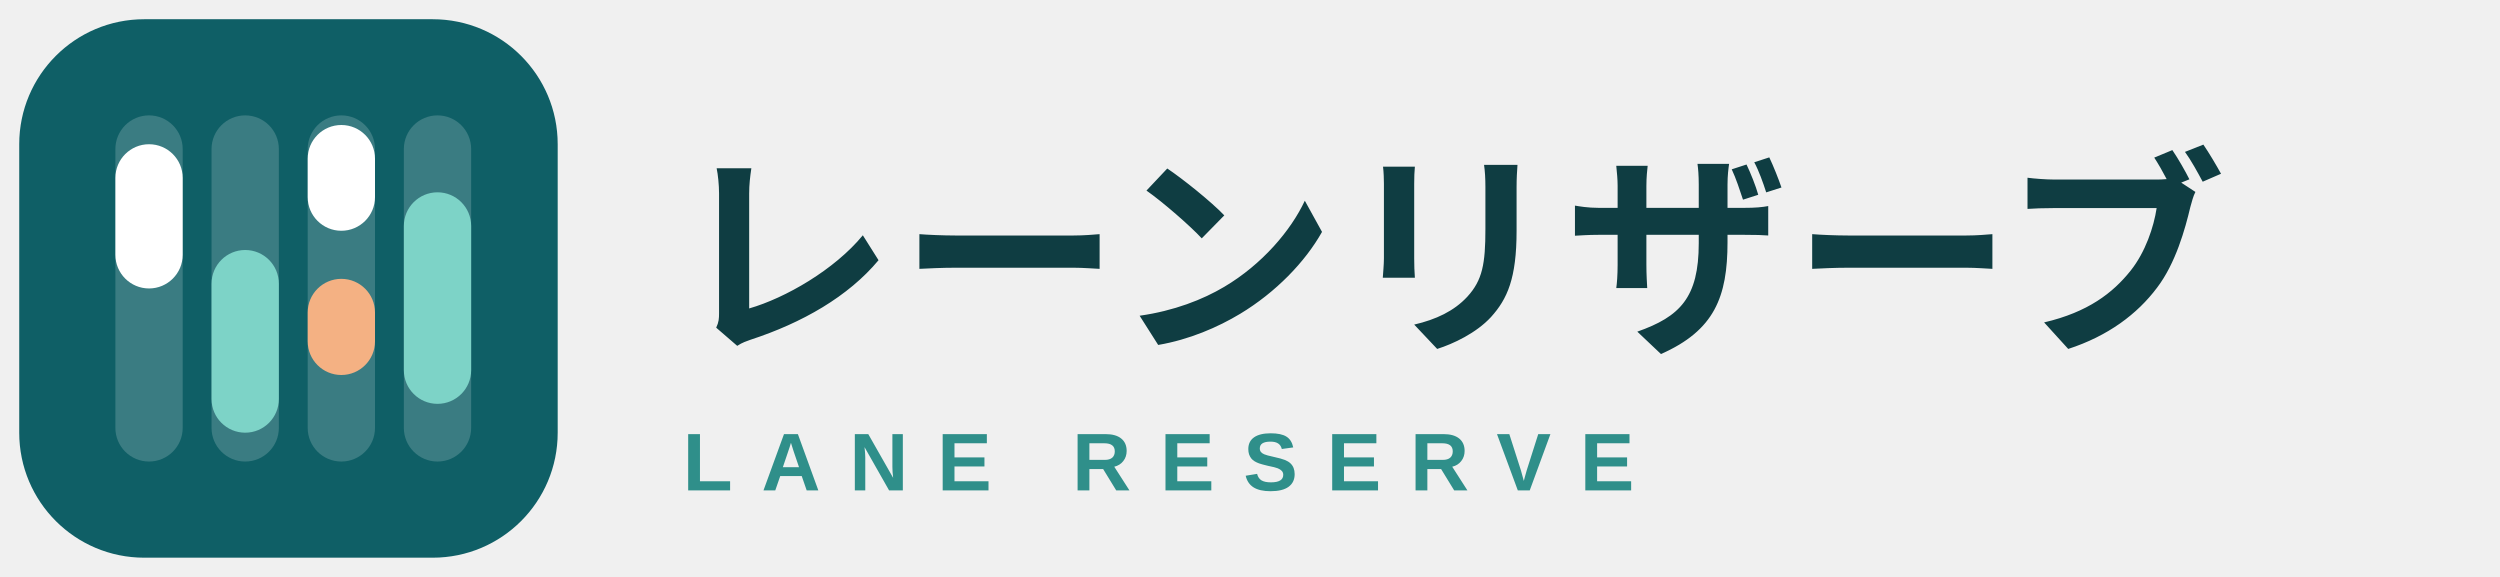
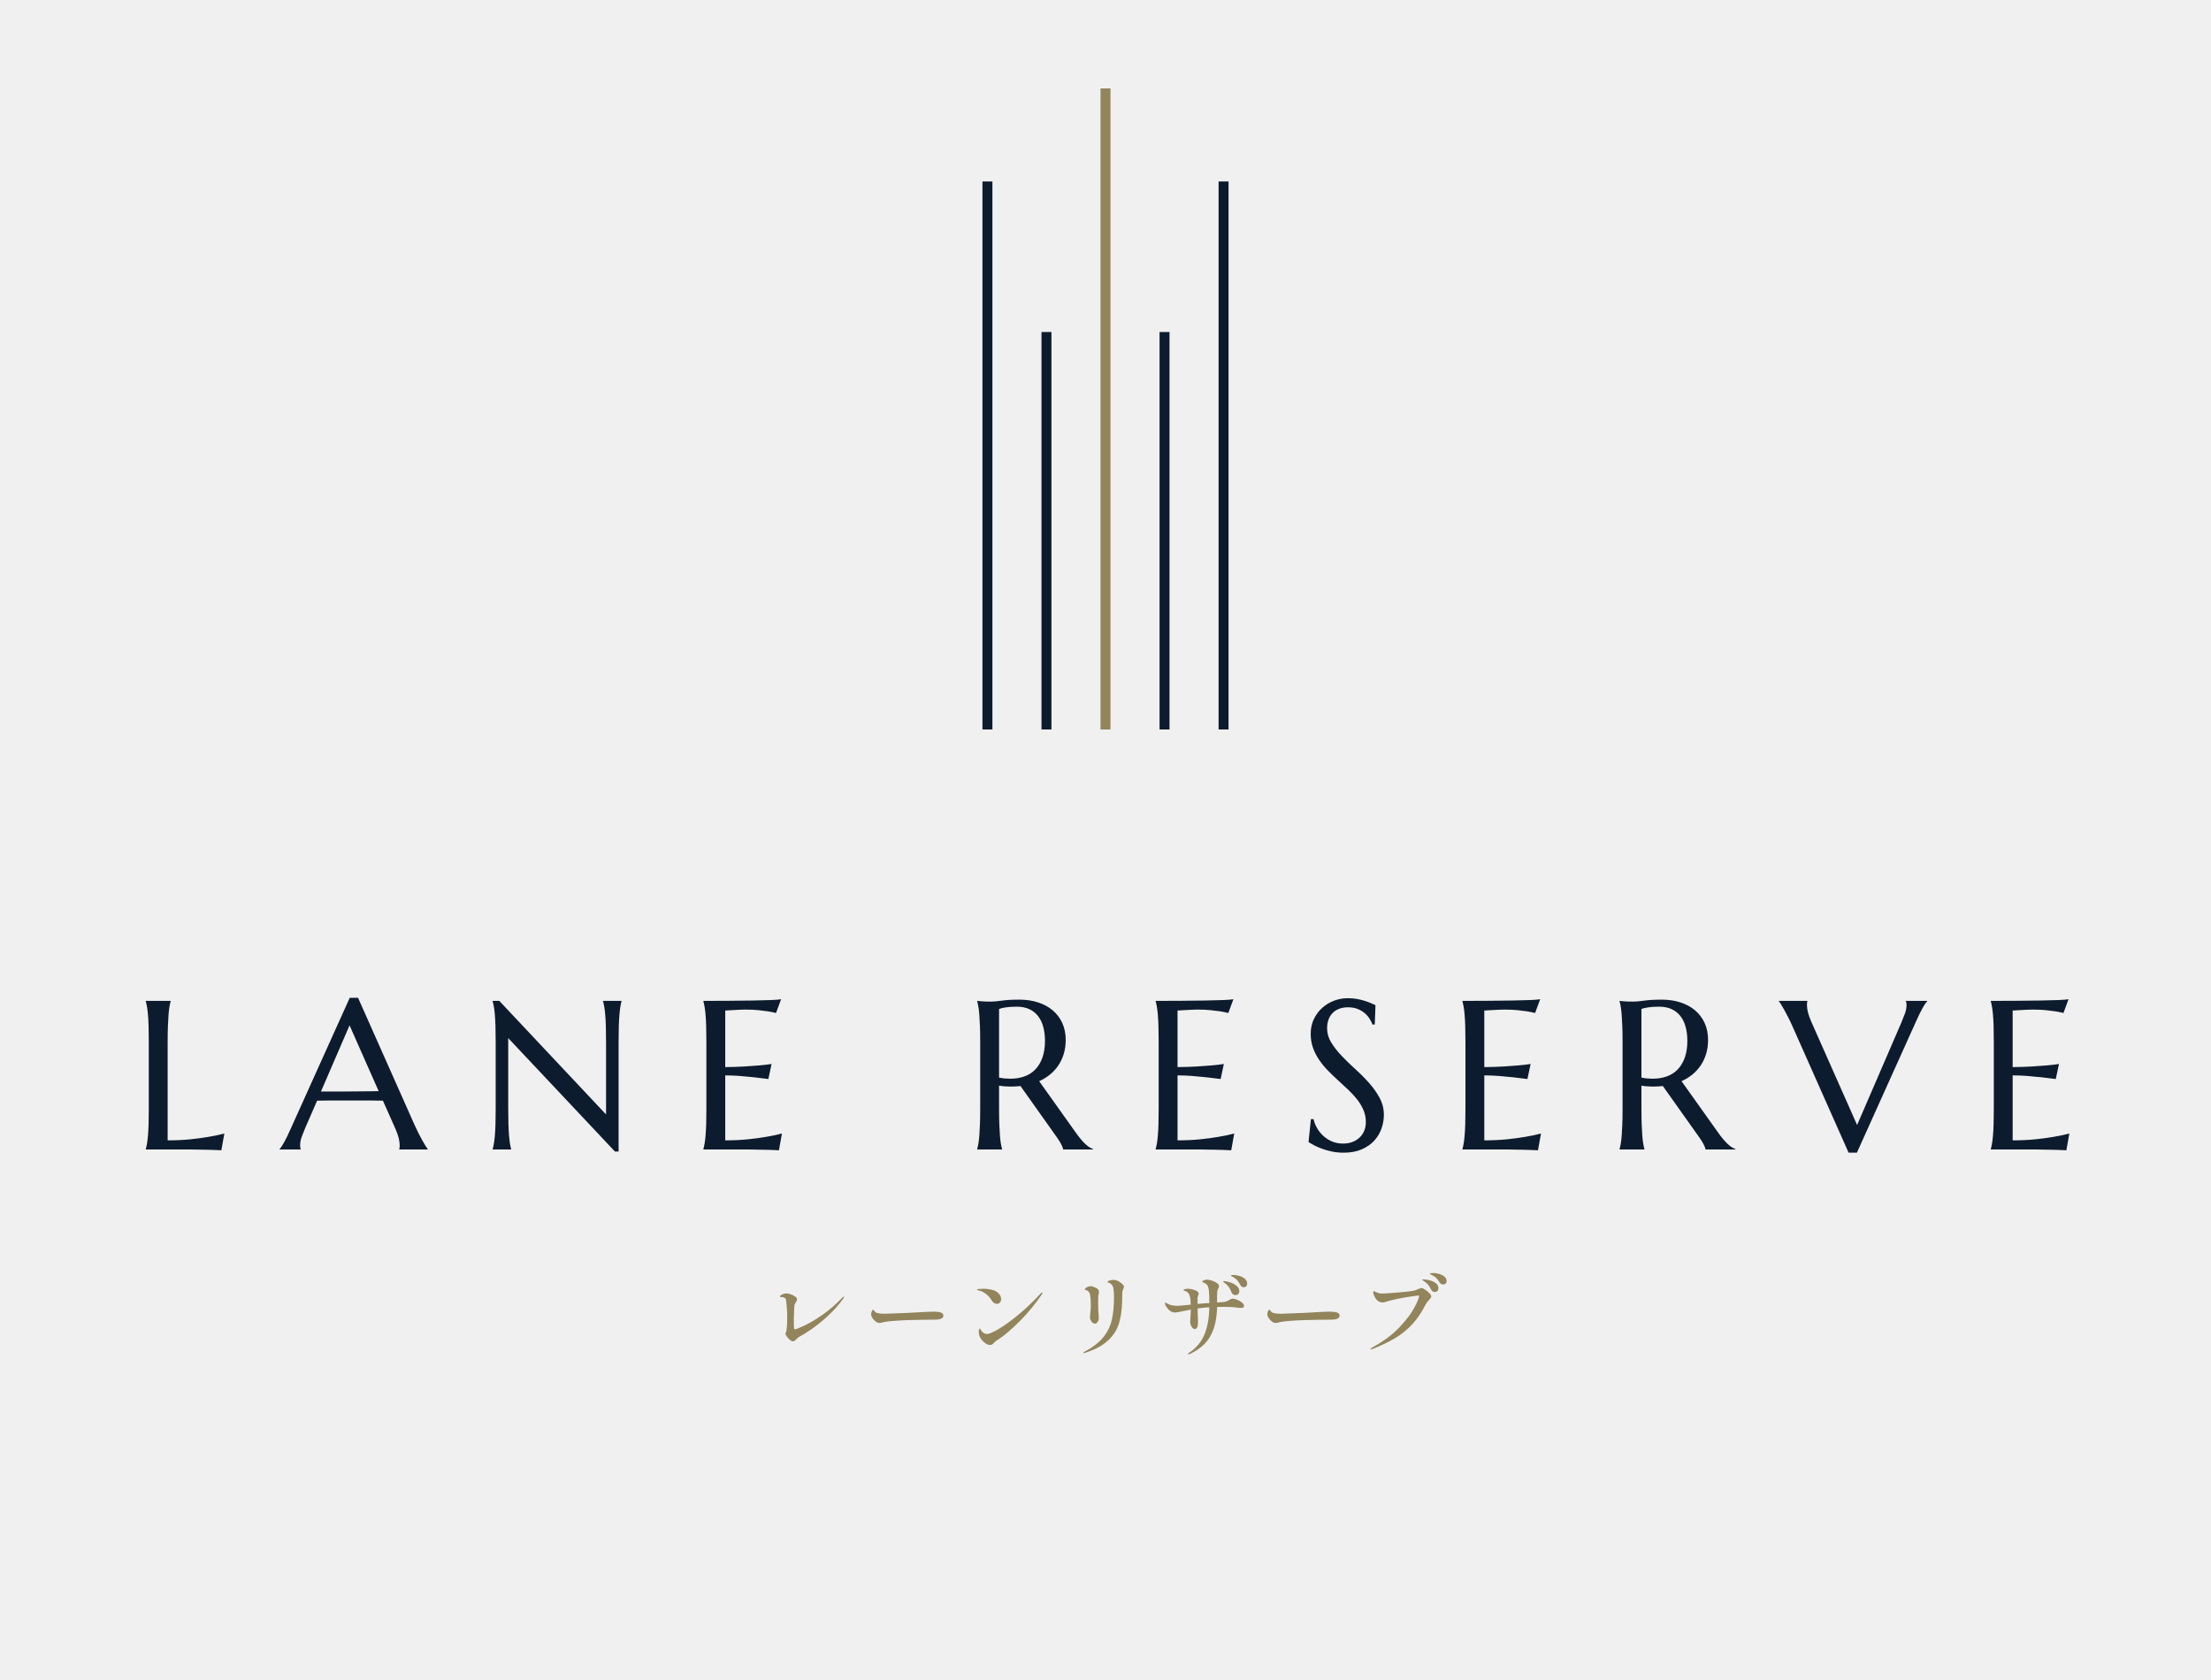
- <svg xmlns="http://www.w3.org/2000/svg" viewBox="0 0 520 120" role="img" aria-label="レーンリザーブ Lane Reserve">
-   <g transform="translate(0,0)">
-     <rect x="4" y="4" width="112" height="112" rx="26" fill="#0f5f66" />
-     <g fill="#ffffff" opacity="0.18">
-       <rect x="24" y="24" width="14" height="72" rx="7" />
-       <rect x="44" y="24" width="14" height="72" rx="7" />
-       <rect x="64" y="24" width="14" height="72" rx="7" />
-       <rect x="84" y="24" width="14" height="72" rx="7" />
-     </g>
-     <rect x="24" y="30" width="14" height="30" rx="7" fill="#ffffff" />
-     <rect x="44" y="52" width="14" height="38" rx="7" fill="#7dd3c7" />
-     <rect x="64" y="26" width="14" height="22" rx="7" fill="#ffffff" />
-     <rect x="64" y="58" width="14" height="20" rx="7" fill="#f4b183" />
-     <rect x="84" y="40" width="14" height="44" rx="7" fill="#7dd3c7" />
-   </g>
-   <text x="140" y="70" font-family="'Hiragino Sans','Hiragino Kaku Gothic ProN','Noto Sans JP','Yu Gothic',sans-serif" font-size="46" font-weight="700" fill="#0f3d42" letter-spacing="1">レーンリザーブ</text>
-   <text x="142" y="102" font-family="'Helvetica Neue',Arial,sans-serif" font-size="17" font-weight="600" fill="#2f8f8a" letter-spacing="6">LANE RESERVE</text>
+ <svg xmlns="http://www.w3.org/2000/svg" viewBox="0 0 1000 760" role="img" aria-label="LANE RESERVE レーンリザーブ">
+   <line x1="446.6" y1="82.1" x2="446.6" y2="330.0" stroke="#0d1b2e" stroke-width="4.5" stroke-linecap="butt" />
+   <line x1="473.3" y1="150.2" x2="473.3" y2="330.0" stroke="#0d1b2e" stroke-width="4.5" stroke-linecap="butt" />
+   <line x1="500.0" y1="40.0" x2="500.0" y2="330.0" stroke="#92845b" stroke-width="4.5" stroke-linecap="butt" />
+   <line x1="526.7" y1="150.2" x2="526.7" y2="330.0" stroke="#0d1b2e" stroke-width="4.5" stroke-linecap="butt" />
+   <line x1="553.4" y1="82.1" x2="553.4" y2="330.0" stroke="#0d1b2e" stroke-width="4.5" stroke-linecap="butt" />
+   <path d="M75.828 515.875Q81.359 515.875 86.0 515.406Q90.641 514.938 94.109 514.328Q98.141 513.672 101.469 512.781L100.109 520.375Q99.547 520.328 98.422 520.281Q97.297 520.234 95.914 520.188Q94.531 520.141 93.008 520.117Q91.484 520.094 90.125 520.07Q88.766 520.047 87.711 520.023Q86.656 520.0 86.188 520.0H65.938V519.812Q66.219 518.828 66.477 517.375Q66.734 515.922 66.922 513.766Q67.109 511.609 67.203 508.633Q67.297 505.656 67.297 501.672V471.156Q67.297 467.172 67.203 464.195Q67.109 461.219 66.922 459.039Q66.734 456.859 66.477 455.406Q66.219 453.953 65.938 452.969V452.781H77.188V452.969Q76.906 453.953 76.648 455.406Q76.391 456.859 76.227 459.039Q76.062 461.219 75.945 464.195Q75.828 467.172 75.828 471.156Z M180.594 520.0V519.812Q180.688 519.578 180.734 519.109Q180.781 518.641 180.781 518.266Q180.781 516.812 180.383 515.055Q179.984 513.297 178.859 510.672L173.188 497.922Q170.562 497.828 166.203 497.828Q161.844 497.828 156.781 497.828Q153.078 497.828 149.633 497.828Q146.188 497.828 143.422 497.922L138.031 510.297Q137.328 512.031 136.531 514.094Q135.734 516.156 135.734 518.266Q135.734 518.875 135.828 519.273Q135.922 519.672 136.016 519.812V520.0H126.453V519.812Q127.297 518.922 128.562 516.648Q129.828 514.375 131.328 510.953L158.188 451.375H161.938L187.391 508.656Q188.281 510.672 189.242 512.57Q190.203 514.469 191.047 515.969Q191.891 517.469 192.547 518.5Q193.203 519.531 193.438 519.812V520.0ZM150.219 493.797Q152.938 493.797 155.797 493.773Q158.656 493.75 161.398 493.727Q164.141 493.703 166.672 493.68Q169.203 493.656 171.266 493.609L158.094 463.844L145.156 493.797Z M225.828 452.781 274.109 504.156V471.156Q274.109 467.172 274.016 464.195Q273.922 461.219 273.734 459.039Q273.547 456.859 273.289 455.406Q273.031 453.953 272.75 452.969V452.781H281.094V452.969Q280.812 453.953 280.578 455.406Q280.344 456.859 280.156 459.039Q279.969 461.219 279.875 464.195Q279.781 467.172 279.781 471.156V520.938H278.141L229.859 469.609V501.672Q229.859 505.656 229.953 508.633Q230.047 511.609 230.234 513.766Q230.422 515.922 230.656 517.375Q230.891 518.828 231.172 519.812V520.0H222.828V519.812Q223.109 518.828 223.367 517.375Q223.625 515.922 223.812 513.766Q224.0 511.609 224.094 508.633Q224.188 505.656 224.188 501.672V471.156Q224.188 467.172 224.094 464.195Q224.0 461.219 223.812 459.039Q223.625 456.859 223.367 455.406Q223.109 453.953 222.828 452.969V452.781Z M318.125 452.781Q323.984 452.781 329.773 452.734Q335.562 452.688 340.391 452.617Q345.219 452.547 348.641 452.406Q352.062 452.266 353.281 452.031L350.984 458.266Q349.438 457.844 347.375 457.516Q345.594 457.234 343.039 456.977Q340.484 456.719 337.156 456.719Q336.031 456.719 334.461 456.789Q332.891 456.859 331.438 456.953Q329.75 457.047 328.016 457.141V482.734Q332.844 482.688 336.734 482.453Q340.625 482.219 343.344 481.984Q346.531 481.703 348.969 481.328L347.516 488.125Q344.281 487.703 340.906 487.328Q338.0 487.0 334.578 486.742Q331.156 486.484 328.016 486.484V515.875Q333.547 515.875 338.188 515.406Q342.828 514.938 346.297 514.328Q350.328 513.672 353.656 512.781L352.297 520.375Q351.734 520.328 350.609 520.281Q349.484 520.234 348.102 520.188Q346.719 520.141 345.195 520.117Q343.672 520.094 342.312 520.07Q340.953 520.047 339.898 520.023Q338.844 520.0 338.375 520.0H318.125V519.812Q318.406 518.828 318.664 517.375Q318.922 515.922 319.109 513.766Q319.297 511.609 319.391 508.633Q319.484 505.656 319.484 501.672V471.156Q319.484 467.172 319.391 464.195Q319.297 461.219 319.109 459.039Q318.922 456.859 318.664 455.406Q318.406 453.953 318.125 452.969V452.781Z  M451.859 501.672Q451.859 505.656 451.977 508.633Q452.094 511.609 452.258 513.766Q452.422 515.922 452.68 517.375Q452.938 518.828 453.219 519.812V520.0H441.969V519.812Q442.25 518.828 442.508 517.375Q442.766 515.922 442.93 513.766Q443.094 511.609 443.211 508.656Q443.328 505.703 443.328 501.672V471.156Q443.328 467.172 443.211 464.195Q443.094 461.219 442.93 459.062Q442.766 456.906 442.508 455.43Q442.25 453.953 441.969 452.969V452.781L443.938 452.969Q444.828 453.062 445.93 453.086Q447.031 453.109 448.203 453.109Q450.031 453.109 453.148 452.664Q456.266 452.219 461.094 452.219Q465.594 452.219 469.414 453.438Q473.234 454.656 476.047 457.0Q478.859 459.344 480.43 462.742Q482.0 466.141 482.0 470.453Q482.0 473.828 481.133 476.711Q480.266 479.594 478.695 481.938Q477.125 484.281 474.922 486.086Q472.719 487.891 470.0 489.109L486.453 512.219Q487.672 513.953 488.727 515.219Q489.781 516.484 490.742 517.398Q491.703 518.312 492.594 518.898Q493.484 519.484 494.422 519.812V520.0H480.875Q480.734 519.109 479.961 517.633Q479.188 516.156 478.156 514.703L461.562 491.312Q460.484 491.406 459.406 491.477Q458.328 491.547 457.203 491.547Q455.891 491.547 454.555 491.453Q453.219 491.359 451.859 491.125ZM451.859 487.469Q453.125 487.75 454.438 487.867Q455.75 487.984 456.969 487.984Q460.484 487.984 463.391 486.93Q466.297 485.875 468.336 483.719Q470.375 481.562 471.5 478.352Q472.625 475.141 472.625 470.828Q472.625 467.312 471.828 464.453Q471.031 461.594 469.461 459.602Q467.891 457.609 465.5 456.508Q463.109 455.406 459.922 455.406Q456.688 455.406 454.766 455.734Q452.844 456.062 451.859 456.438Z M522.688 452.781Q528.547 452.781 534.336 452.734Q540.125 452.688 544.953 452.617Q549.781 452.547 553.203 452.406Q556.625 452.266 557.844 452.031L555.547 458.266Q554.0 457.844 551.938 457.516Q550.156 457.234 547.602 456.977Q545.047 456.719 541.719 456.719Q540.594 456.719 539.023 456.789Q537.453 456.859 536.0 456.953Q534.312 457.047 532.578 457.141V482.734Q537.406 482.688 541.297 482.453Q545.188 482.219 547.906 481.984Q551.094 481.703 553.531 481.328L552.078 488.125Q548.844 487.703 545.469 487.328Q542.562 487.0 539.141 486.742Q535.719 486.484 532.578 486.484V515.875Q538.109 515.875 542.75 515.406Q547.391 514.938 550.859 514.328Q554.891 513.672 558.219 512.781L556.859 520.375Q556.297 520.328 555.172 520.281Q554.047 520.234 552.664 520.188Q551.281 520.141 549.758 520.117Q548.234 520.094 546.875 520.07Q545.516 520.047 544.461 520.023Q543.406 520.0 542.938 520.0H522.688V519.812Q522.969 518.828 523.227 517.375Q523.484 515.922 523.672 513.766Q523.859 511.609 523.953 508.633Q524.047 505.656 524.047 501.672V471.156Q524.047 467.172 523.953 464.195Q523.859 461.219 523.672 459.039Q523.484 456.859 523.227 455.406Q522.969 453.953 522.688 452.969V452.781Z M621.781 463.469H620.75Q620.375 462.391 619.555 461.031Q618.734 459.672 617.398 458.477Q616.062 457.281 614.164 456.484Q612.266 455.688 609.688 455.688Q607.391 455.688 605.609 456.391Q603.828 457.094 602.633 458.359Q601.438 459.625 600.828 461.359Q600.219 463.094 600.219 465.203Q600.219 468.578 602.117 471.648Q604.016 474.719 606.875 477.719Q609.734 480.719 613.062 483.719Q616.391 486.719 619.25 489.953Q622.109 493.188 624.008 496.727Q625.906 500.266 625.906 504.344Q625.906 507.391 624.852 510.461Q623.797 513.531 621.594 515.969Q619.391 518.406 615.922 519.93Q612.453 521.453 607.672 521.453Q605.0 521.453 602.586 520.961Q600.172 520.469 598.133 519.742Q596.094 519.016 594.477 518.172Q592.859 517.328 591.828 516.625L592.906 506.266H594.078Q594.594 508.469 595.766 510.461Q596.938 512.453 598.648 513.977Q600.359 515.5 602.562 516.414Q604.766 517.328 607.391 517.328Q609.781 517.328 611.68 516.602Q613.578 515.875 614.938 514.586Q616.297 513.297 617.023 511.516Q617.75 509.734 617.75 507.625Q617.75 504.672 616.672 502.164Q615.594 499.656 613.836 497.406Q612.078 495.156 609.852 493.047Q607.625 490.938 605.281 488.805Q602.938 486.672 600.711 484.422Q598.484 482.172 596.727 479.617Q594.969 477.062 593.891 474.133Q592.812 471.203 592.812 467.688Q592.812 463.984 594.242 461.008Q595.672 458.031 598.039 455.922Q600.406 453.812 603.406 452.688Q606.406 451.562 609.594 451.562Q611.938 451.562 613.906 451.938Q615.875 452.312 617.445 452.828Q619.016 453.344 620.188 453.859Q621.359 454.375 622.109 454.703Z M661.438 452.781Q667.297 452.781 673.086 452.734Q678.875 452.688 683.703 452.617Q688.531 452.547 691.953 452.406Q695.375 452.266 696.594 452.031L694.297 458.266Q692.75 457.844 690.688 457.516Q688.906 457.234 686.352 456.977Q683.797 456.719 680.469 456.719Q679.344 456.719 677.773 456.789Q676.203 456.859 674.75 456.953Q673.062 457.047 671.328 457.141V482.734Q676.156 482.688 680.047 482.453Q683.938 482.219 686.656 481.984Q689.844 481.703 692.281 481.328L690.828 488.125Q687.594 487.703 684.219 487.328Q681.312 487.0 677.891 486.742Q674.469 486.484 671.328 486.484V515.875Q676.859 515.875 681.5 515.406Q686.141 514.938 689.609 514.328Q693.641 513.672 696.969 512.781L695.609 520.375Q695.047 520.328 693.922 520.281Q692.797 520.234 691.414 520.188Q690.031 520.141 688.508 520.117Q686.984 520.094 685.625 520.07Q684.266 520.047 683.211 520.023Q682.156 520.0 681.688 520.0H661.438V519.812Q661.719 518.828 661.977 517.375Q662.234 515.922 662.422 513.766Q662.609 511.609 662.703 508.633Q662.797 505.656 662.797 501.672V471.156Q662.797 467.172 662.703 464.195Q662.609 461.219 662.422 459.039Q662.234 456.859 661.977 455.406Q661.719 453.953 661.438 452.969V452.781Z M742.391 501.672Q742.391 505.656 742.508 508.633Q742.625 511.609 742.789 513.766Q742.953 515.922 743.211 517.375Q743.469 518.828 743.75 519.812V520.0H732.5V519.812Q732.781 518.828 733.039 517.375Q733.297 515.922 733.461 513.766Q733.625 511.609 733.742 508.656Q733.859 505.703 733.859 501.672V471.156Q733.859 467.172 733.742 464.195Q733.625 461.219 733.461 459.062Q733.297 456.906 733.039 455.43Q732.781 453.953 732.5 452.969V452.781L734.469 452.969Q735.359 453.062 736.461 453.086Q737.562 453.109 738.734 453.109Q740.562 453.109 743.68 452.664Q746.797 452.219 751.625 452.219Q756.125 452.219 759.945 453.438Q763.766 454.656 766.578 457.0Q769.391 459.344 770.961 462.742Q772.531 466.141 772.531 470.453Q772.531 473.828 771.664 476.711Q770.797 479.594 769.227 481.938Q767.656 484.281 765.453 486.086Q763.25 487.891 760.531 489.109L776.984 512.219Q778.203 513.953 779.258 515.219Q780.312 516.484 781.273 517.398Q782.234 518.312 783.125 518.898Q784.016 519.484 784.953 519.812V520.0H771.406Q771.266 519.109 770.492 517.633Q769.719 516.156 768.688 514.703L752.094 491.312Q751.016 491.406 749.938 491.477Q748.859 491.547 747.734 491.547Q746.422 491.547 745.086 491.453Q743.75 491.359 742.391 491.125ZM742.391 487.469Q743.656 487.75 744.969 487.867Q746.281 487.984 747.5 487.984Q751.016 487.984 753.922 486.93Q756.828 485.875 758.867 483.719Q760.906 481.562 762.031 478.352Q763.156 475.141 763.156 470.828Q763.156 467.312 762.359 464.453Q761.562 461.594 759.992 459.602Q758.422 457.609 756.031 456.508Q753.641 455.406 750.453 455.406Q747.219 455.406 745.297 455.734Q743.375 456.062 742.391 456.438Z M817.438 452.781V452.969Q817.344 453.203 817.297 453.672Q817.25 454.141 817.25 454.516Q817.25 455.969 817.648 457.727Q818.047 459.484 819.172 462.109L839.938 508.938L860.0 462.484Q860.703 460.75 861.5 458.688Q862.297 456.625 862.297 454.516Q862.297 453.953 862.203 453.555Q862.109 453.156 862.016 452.969V452.781H871.625V452.969Q870.734 453.859 869.469 456.156Q868.203 458.453 866.703 461.828L839.844 521.453H836.094L810.641 464.125Q809.75 462.109 808.789 460.234Q807.828 458.359 806.984 456.836Q806.141 455.312 805.484 454.281Q804.828 453.25 804.594 452.969V452.781Z M900.406 452.781Q906.266 452.781 912.055 452.734Q917.844 452.688 922.672 452.617Q927.5 452.547 930.922 452.406Q934.344 452.266 935.562 452.031L933.266 458.266Q931.719 457.844 929.656 457.516Q927.875 457.234 925.32 456.977Q922.766 456.719 919.438 456.719Q918.312 456.719 916.742 456.789Q915.172 456.859 913.719 456.953Q912.031 457.047 910.297 457.141V482.734Q915.125 482.688 919.016 482.453Q922.906 482.219 925.625 481.984Q928.812 481.703 931.25 481.328L929.797 488.125Q926.562 487.703 923.188 487.328Q920.281 487.0 916.859 486.742Q913.438 486.484 910.297 486.484V515.875Q915.828 515.875 920.469 515.406Q925.109 514.938 928.578 514.328Q932.609 513.672 935.938 512.781L934.578 520.375Q934.016 520.328 932.891 520.281Q931.766 520.234 930.383 520.188Q929.0 520.141 927.477 520.117Q925.953 520.094 924.594 520.07Q923.234 520.047 922.18 520.023Q921.125 520.0 920.656 520.0H900.406V519.812Q900.688 518.828 900.945 517.375Q901.203 515.922 901.391 513.766Q901.578 511.609 901.672 508.633Q901.766 505.656 901.766 501.672V471.156Q901.766 467.172 901.672 464.195Q901.578 461.219 901.391 459.039Q901.203 456.859 900.945 455.406Q900.688 453.953 900.406 452.969V452.781Z" fill="#0d1b2e" />
+   <path d="M355.24 603.32Q355.24 603.08 355.46 602.7Q355.68 602.32 355.72 601.96Q356.04 599.6 356.04 596.0Q356.04 592.0 355.52 588.16Q355.4 587.32 354.74 587.04Q354.08 586.76 353.36 586.76Q352.76 586.76 352.76 586.6Q352.76 586.0 353.84 585.56Q354.92 585.12 355.72 585.12Q356.52 585.12 357.66 585.52Q358.8 585.92 359.64 586.54Q360.48 587.16 360.48 587.8Q360.48 588.16 360.36 588.44Q360.24 588.72 359.96 589.08Q359.64 589.56 359.46 590.0Q359.28 590.44 359.24 591.08L359.16 593.08L359.04 596.16V598.32Q359.04 599.6 359.08 600.12Q359.08 601.36 359.56 601.36Q360.12 601.36 363.58 599.78Q367.04 598.2 371.72 595.0Q376.4 591.8 380.96 587.04Q381.44 586.56 381.64 586.56Q381.76 586.56 381.76 586.76Q381.76 586.88 381.62 587.12Q381.48 587.36 381.32 587.56Q378.24 591.84 374.28 595.44Q370.32 599.04 366.88 601.4Q363.44 603.76 361.44 604.76Q360.8 605.12 360.2 605.8Q359.76 606.28 359.4 606.54Q359.04 606.8 358.6 606.8Q358.04 606.8 357.24 606.12Q356.44 605.44 355.84 604.58Q355.24 603.72 355.24 603.32Z M396.08 597.84Q395.32 597.32 394.66 596.36Q394 595.4 394 594.52Q394 594.0 394.26 593.26Q394.52 592.52 394.88 592.52Q395.12 592.52 395.36 592.92Q396 593.84 396.84 594.0Q398.08 594.32 400.16 594.32Q401.72 594.32 410.72 593.92Q415.68 593.68 418 593.52Q418.92 593.48 420.24 593.42Q421.56 593.36 422.44 593.36Q424.28 593.36 425.48 593.74Q426.68 594.12 426.68 595.24Q426.68 595.96 425.88 596.42Q425.08 596.88 423.8 596.96Q423.64 596.96 423.04 596.98Q422.44 597.0 421.16 597.0Q419.28 597.0 416.14 597.06Q413 597.12 410.4 597.2Q407.8 597.28 404.5 597.52Q401.2 597.76 399.8 598.08L399 598.28Q398.2 598.48 397.84 598.48Q397.36 598.48 396.96 598.34Q396.56 598.2 396.08 597.84Z M448.48 588.2Q447.44 586.52 445.84 585.28Q444.24 584.04 442.52 583.76Q441.84 583.56 441.84 583.44Q441.84 583.2 442.76 583.1Q443.68 583.0 444.68 583.0Q446.48 583.0 448.2 583.36Q449.92 583.72 451.04 584.56Q451.88 585.2 452.34 586.0Q452.8 586.8 452.8 587.64Q452.8 588.52 452.28 589.18Q451.76 589.84 450.88 589.84Q449.48 589.84 448.48 588.2ZM442.68 602.64Q442.68 601.96 442.8 601.48Q442.92 601.0 443.08 600.96Q443.24 600.96 443.5 601.46Q443.76 601.96 444.24 602.44Q445.2 603.48 446.36 603.48Q447.76 603.48 451.5 601.32Q455.24 599.16 460.34 594.98Q465.44 590.8 470.72 585.12Q471.12 584.72 471.32 584.72Q471.48 584.72 471.48 584.88Q471.48 585.16 471.12 585.68Q466.8 592.04 461.36 597.52Q455.92 603.0 451.8 605.76Q451.56 605.92 451.04 606.24Q450.52 606.56 450.16 606.86Q449.8 607.16 449.4 607.6Q448.72 608.44 447.76 608.44Q446.84 608.44 445.8 607.76Q444.76 607.08 443.96 606.06Q443.16 605.04 442.92 604.12Q442.68 603.32 442.68 602.64Z M489.92 611.96Q489.92 611.8 490.6 611.44Q496.04 608.56 498.92 605.04Q501.8 601.52 502.82 597.22Q503.84 592.92 503.84 586.84Q503.84 585.6 503.68 583.6Q503.64 582.8 503.36 582.04Q503.08 581.28 502.48 580.84Q502 580.48 501.6 580.34Q501.2 580.2 501.06 580.14Q500.92 580.08 500.92 579.88Q500.92 579.56 501.8 579.28Q502.68 579.0 503.56 579.0Q504 579.0 504.56 579.08Q505.88 579.48 507.12 580.46Q508.36 581.44 508.36 582.12Q508.36 582.4 508.04 583.12Q507.88 583.48 507.74 583.9Q507.6 584.32 507.6 584.68L507.56 586.64Q507.52 587.28 507.52 588.52Q507.4 594.44 506.08 598.72Q504.76 603.0 501.14 606.42Q497.52 609.84 490.72 612.0Q490.36 612.12 490.12 612.12Q489.92 612.12 489.92 611.96ZM492.96 595.76 493.04 594.92Q493.36 592.16 493.36 590.64Q493.36 587.16 492.96 585.44Q492.48 583.96 491.24 583.64Q490.96 583.56 490.8 583.44Q490.64 583.32 490.64 583.2Q490.64 583.0 491.06 582.68Q491.48 582.36 492.1 582.1Q492.72 581.84 493.36 581.84Q493.84 581.84 494.2 582.0Q495.84 582.52 496.44 583.1Q497.04 583.68 497.04 584.4Q497.04 584.72 496.94 585.14Q496.84 585.56 496.8 585.8Q496.68 586.6 496.68 589.24Q496.68 591.44 496.72 592.48L496.84 594.08Q496.96 595.2 496.96 596.28Q496.96 597.2 496.44 598.0Q495.92 598.8 495.12 598.8Q494.72 598.8 494.2 598.4Q493.68 598.0 493.32 597.3Q492.96 596.6 492.96 595.76Z M564.08 580.72Q564.08 581.48 563.6 581.92Q563.12 582.36 562.56 582.36Q562.04 582.36 561.6 582.04Q561.16 581.72 560.88 581.16Q560.2 579.88 559.58 579.16Q558.96 578.44 557.92 577.84Q557.6 577.64 557.32 577.5Q557.04 577.36 556.88 577.24Q556.72 577.12 556.72 577.0Q556.72 576.88 557.02 576.82Q557.32 576.76 557.64 576.76Q558.96 576.76 560.46 577.18Q561.96 577.6 563.02 578.5Q564.08 579.4 564.08 580.72ZM562.64 590.72Q562.64 591.32 562.28 591.5Q561.92 591.68 561.16 591.68Q560.44 591.68 559.36 591.52Q557.44 591.2 553.52 591.2Q551.68 591.2 550.48 591.24Q550.32 597.28 548.84 601.34Q547.36 605.4 544.76 608.0Q542.16 610.6 538.2 612.52Q537.64 612.68 537.6 612.68Q537.32 612.68 537.32 612.52Q537.32 612.28 538 611.84Q542.6 608.76 544.7 603.82Q546.8 598.88 546.96 591.4L545.04 591.52Q542.8 591.76 541.64 591.92Q541.64 592.48 541.8 596.8L541.84 598.28Q541.84 601.24 540.28 601.24Q539.92 601.24 539.44 600.8Q538.96 600.36 538.62 599.56Q538.28 598.76 538.28 597.8L538.36 596.96Q538.6 593.48 538.6 592.56V592.44L535.32 593.08Q533.88 593.4 533.08 593.52Q531.96 593.76 531.44 593.76Q530.52 593.76 529.6 593.28Q528.56 592.68 527.7 591.42Q526.84 590.16 526.84 589.56Q526.84 589.32 527.08 589.32Q527.28 589.32 527.64 589.52Q528 589.72 528.2 589.84Q528.8 590.2 529.9 590.46Q531 590.72 532.32 590.72Q533.72 590.72 538.56 590.2Q538.44 587.48 538.24 586.76Q538.08 585.84 537.54 585.08Q537 584.32 536.08 584.04Q535.76 583.96 535.52 583.86Q535.28 583.76 535.28 583.6Q535.28 583.36 535.9 583.18Q536.52 583.0 537.16 583.0Q538.76 583.0 540.46 583.66Q542.16 584.32 542.16 585.2Q542.16 585.44 541.92 586.0Q541.68 586.64 541.64 587.0V589.44V589.88L544.76 589.6L546.96 589.48Q546.96 585.88 546.76 583.8Q546.56 582.16 546.08 581.44Q545.6 580.72 544.12 580.12Q543.72 579.96 543.72 579.8Q543.72 579.6 544.04 579.44Q544.96 578.88 545.88 578.88Q546.8 578.88 548.12 579.32Q549.44 579.76 550.4 580.44Q551.36 581.12 551.36 581.8Q551.36 582.24 551 582.88Q550.6 583.6 550.52 584.24Q550.44 585.52 550.44 586.88L550.48 589.24L553.76 588.96Q554.44 588.84 554.9 588.64Q555.36 588.44 556 588.08Q556.52 587.76 556.84 587.62Q557.16 587.48 557.56 587.48Q558.28 587.48 559.52 587.98Q560.76 588.48 561.7 589.22Q562.64 589.96 562.64 590.72ZM553.2 579.76Q553.2 579.64 553.38 579.6Q553.56 579.56 553.8 579.56Q554.56 579.56 556.2 580.06Q557.84 580.56 559.18 581.58Q560.52 582.6 560.52 584.08Q560.52 585.0 560.0 585.44Q559.48 585.88 558.8 585.88Q558.16 585.88 557.66 585.54Q557.16 585.2 556.92 584.48Q556.44 583.16 555.78 582.24Q555.12 581.32 554.08 580.52Q553.84 580.32 553.52 580.1Q553.2 579.88 553.2 579.76Z M575.28 597.84Q574.52 597.32 573.86 596.36Q573.2 595.4 573.2 594.52Q573.2 594.0 573.46 593.26Q573.72 592.52 574.08 592.52Q574.32 592.52 574.56 592.92Q575.2 593.84 576.04 594.0Q577.28 594.32 579.36 594.32Q580.92 594.32 589.92 593.92Q594.88 593.68 597.2 593.52Q598.12 593.48 599.44 593.42Q600.76 593.36 601.64 593.36Q603.48 593.36 604.68 593.74Q605.88 594.12 605.88 595.24Q605.88 595.96 605.08 596.42Q604.28 596.88 603.0 596.96Q602.84 596.96 602.24 596.98Q601.64 597.0 600.36 597.0Q598.48 597.0 595.34 597.06Q592.2 597.12 589.6 597.2Q587.0 597.28 583.7 597.52Q580.4 597.76 579.0 598.08L578.2 598.28Q577.4 598.48 577.04 598.48Q576.56 598.48 576.16 598.34Q575.76 598.2 575.28 597.84Z M651.04 580.04Q650.24 578.76 649.6 578.12Q648.96 577.48 647.92 576.96Q647.64 576.84 647.3 576.68Q646.96 576.52 646.82 576.42Q646.68 576.32 646.68 576.2Q646.68 576.04 647.3 575.96Q647.92 575.88 648.32 575.88Q649.52 575.88 650.92 576.3Q652.32 576.72 653.3 577.54Q654.28 578.36 654.28 579.56Q654.28 580.28 653.8 580.68Q653.32 581.08 652.72 581.08Q651.68 581.08 651.04 580.04ZM647.2 583.28Q646.6 582.04 645.94 581.22Q645.28 580.4 644.2 579.68Q643.96 579.52 643.62 579.3Q643.28 579.08 643.28 578.96Q643.28 578.76 643.88 578.76Q644.76 578.76 646.34 579.12Q647.92 579.48 649.24 580.38Q650.56 581.28 650.56 582.8Q650.56 583.6 650.06 584.04Q649.56 584.48 648.96 584.48Q648.44 584.48 647.96 584.18Q647.48 583.88 647.2 583.28ZM619.88 610.24Q619.88 610.0 620.68 609.56Q628.16 605.48 632.88 600.5Q637.6 595.52 639.68 591.56Q641.76 587.6 641.84 586.32Q641.84 586.04 641.52 586.04Q641.16 586.04 638.26 586.48Q635.36 586.92 632.14 587.56Q628.92 588.2 626.92 588.88Q626.08 589.2 625.28 589.2Q624.08 589.2 623.12 588.44Q622.24 587.68 621.66 586.5Q621.08 585.32 621.08 584.6Q621.08 584.16 621.4 584.16Q621.64 584.16 622.28 584.48Q623.24 584.92 623.86 585.04Q624.48 585.16 625.28 585.16Q626.88 585.16 632.6 584.68Q638.32 584.2 639.8 583.8Q640.36 583.64 641.16 583.28Q642.52 582.68 643.0 582.68Q643.44 582.68 644.52 583.38Q645.6 584.08 646.46 584.96Q647.32 585.84 647.32 586.4Q647.32 586.84 647.08 587.18Q646.84 587.52 646.28 588.12Q645.24 589.24 644.8 590.08Q642.16 595.36 638.74 599.06Q635.32 602.76 631.04 605.32Q626.76 607.88 620.84 610.24Q620.4 610.4 620.16 610.4Q619.88 610.4 619.88 610.24Z" fill="#92845b" />
</svg>
